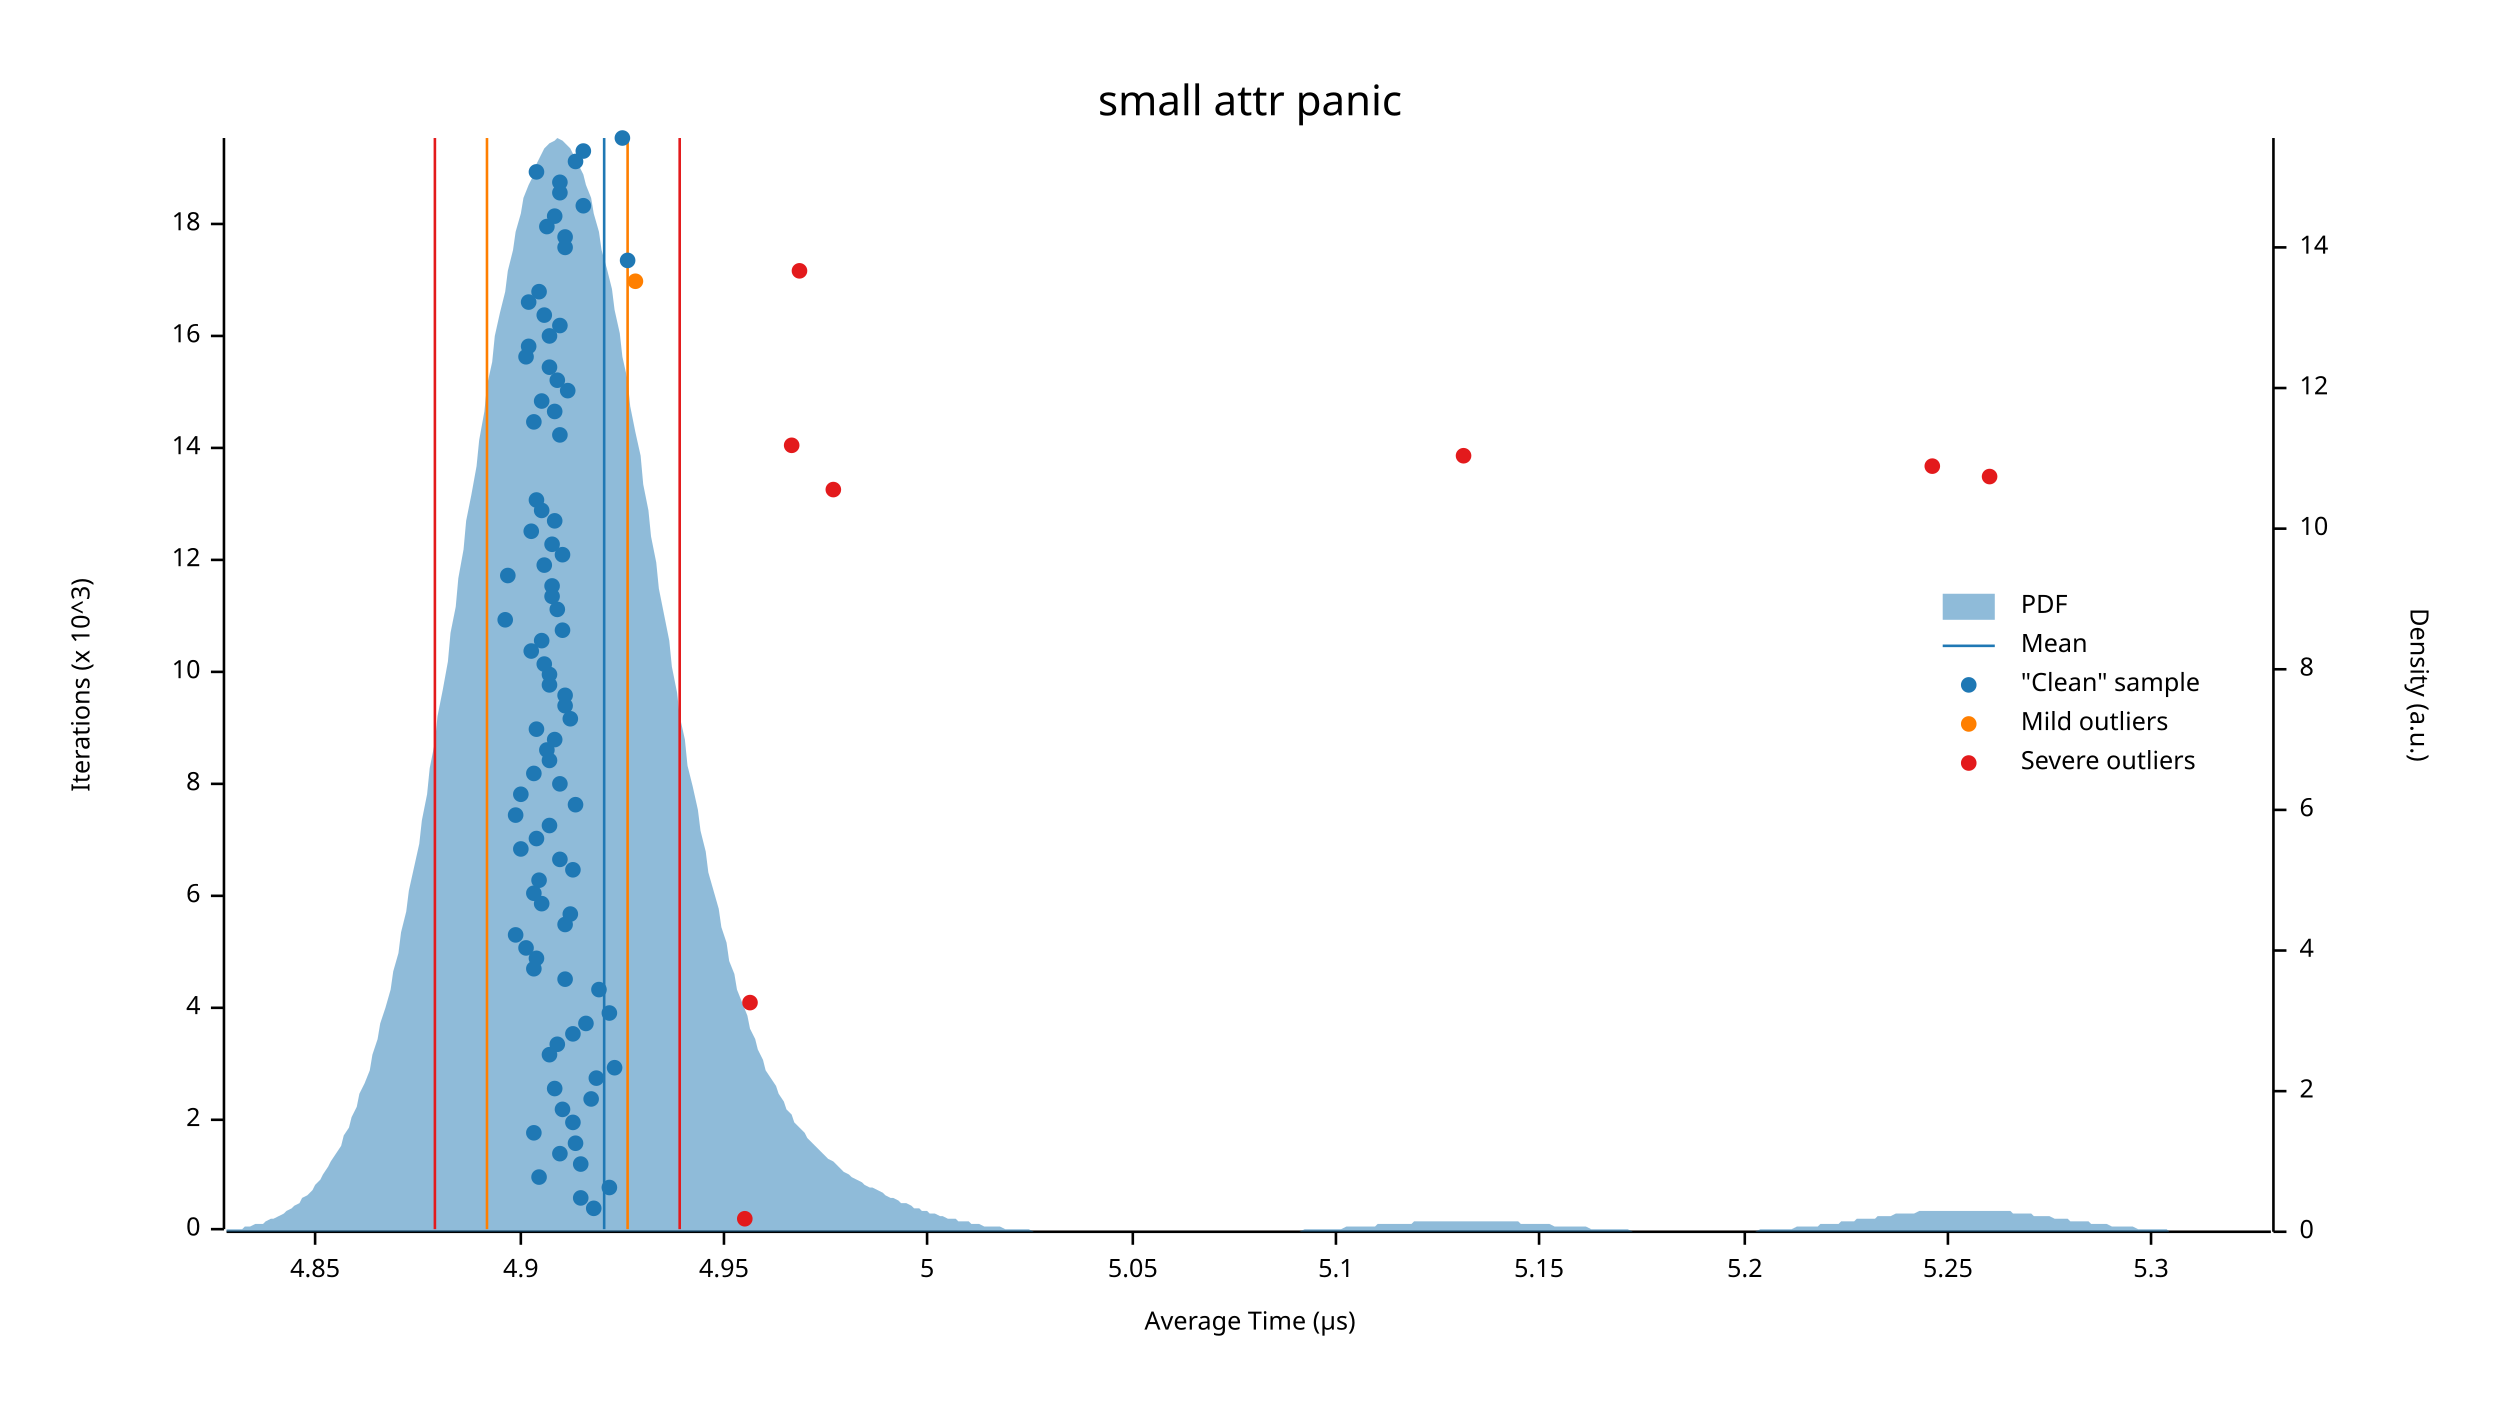
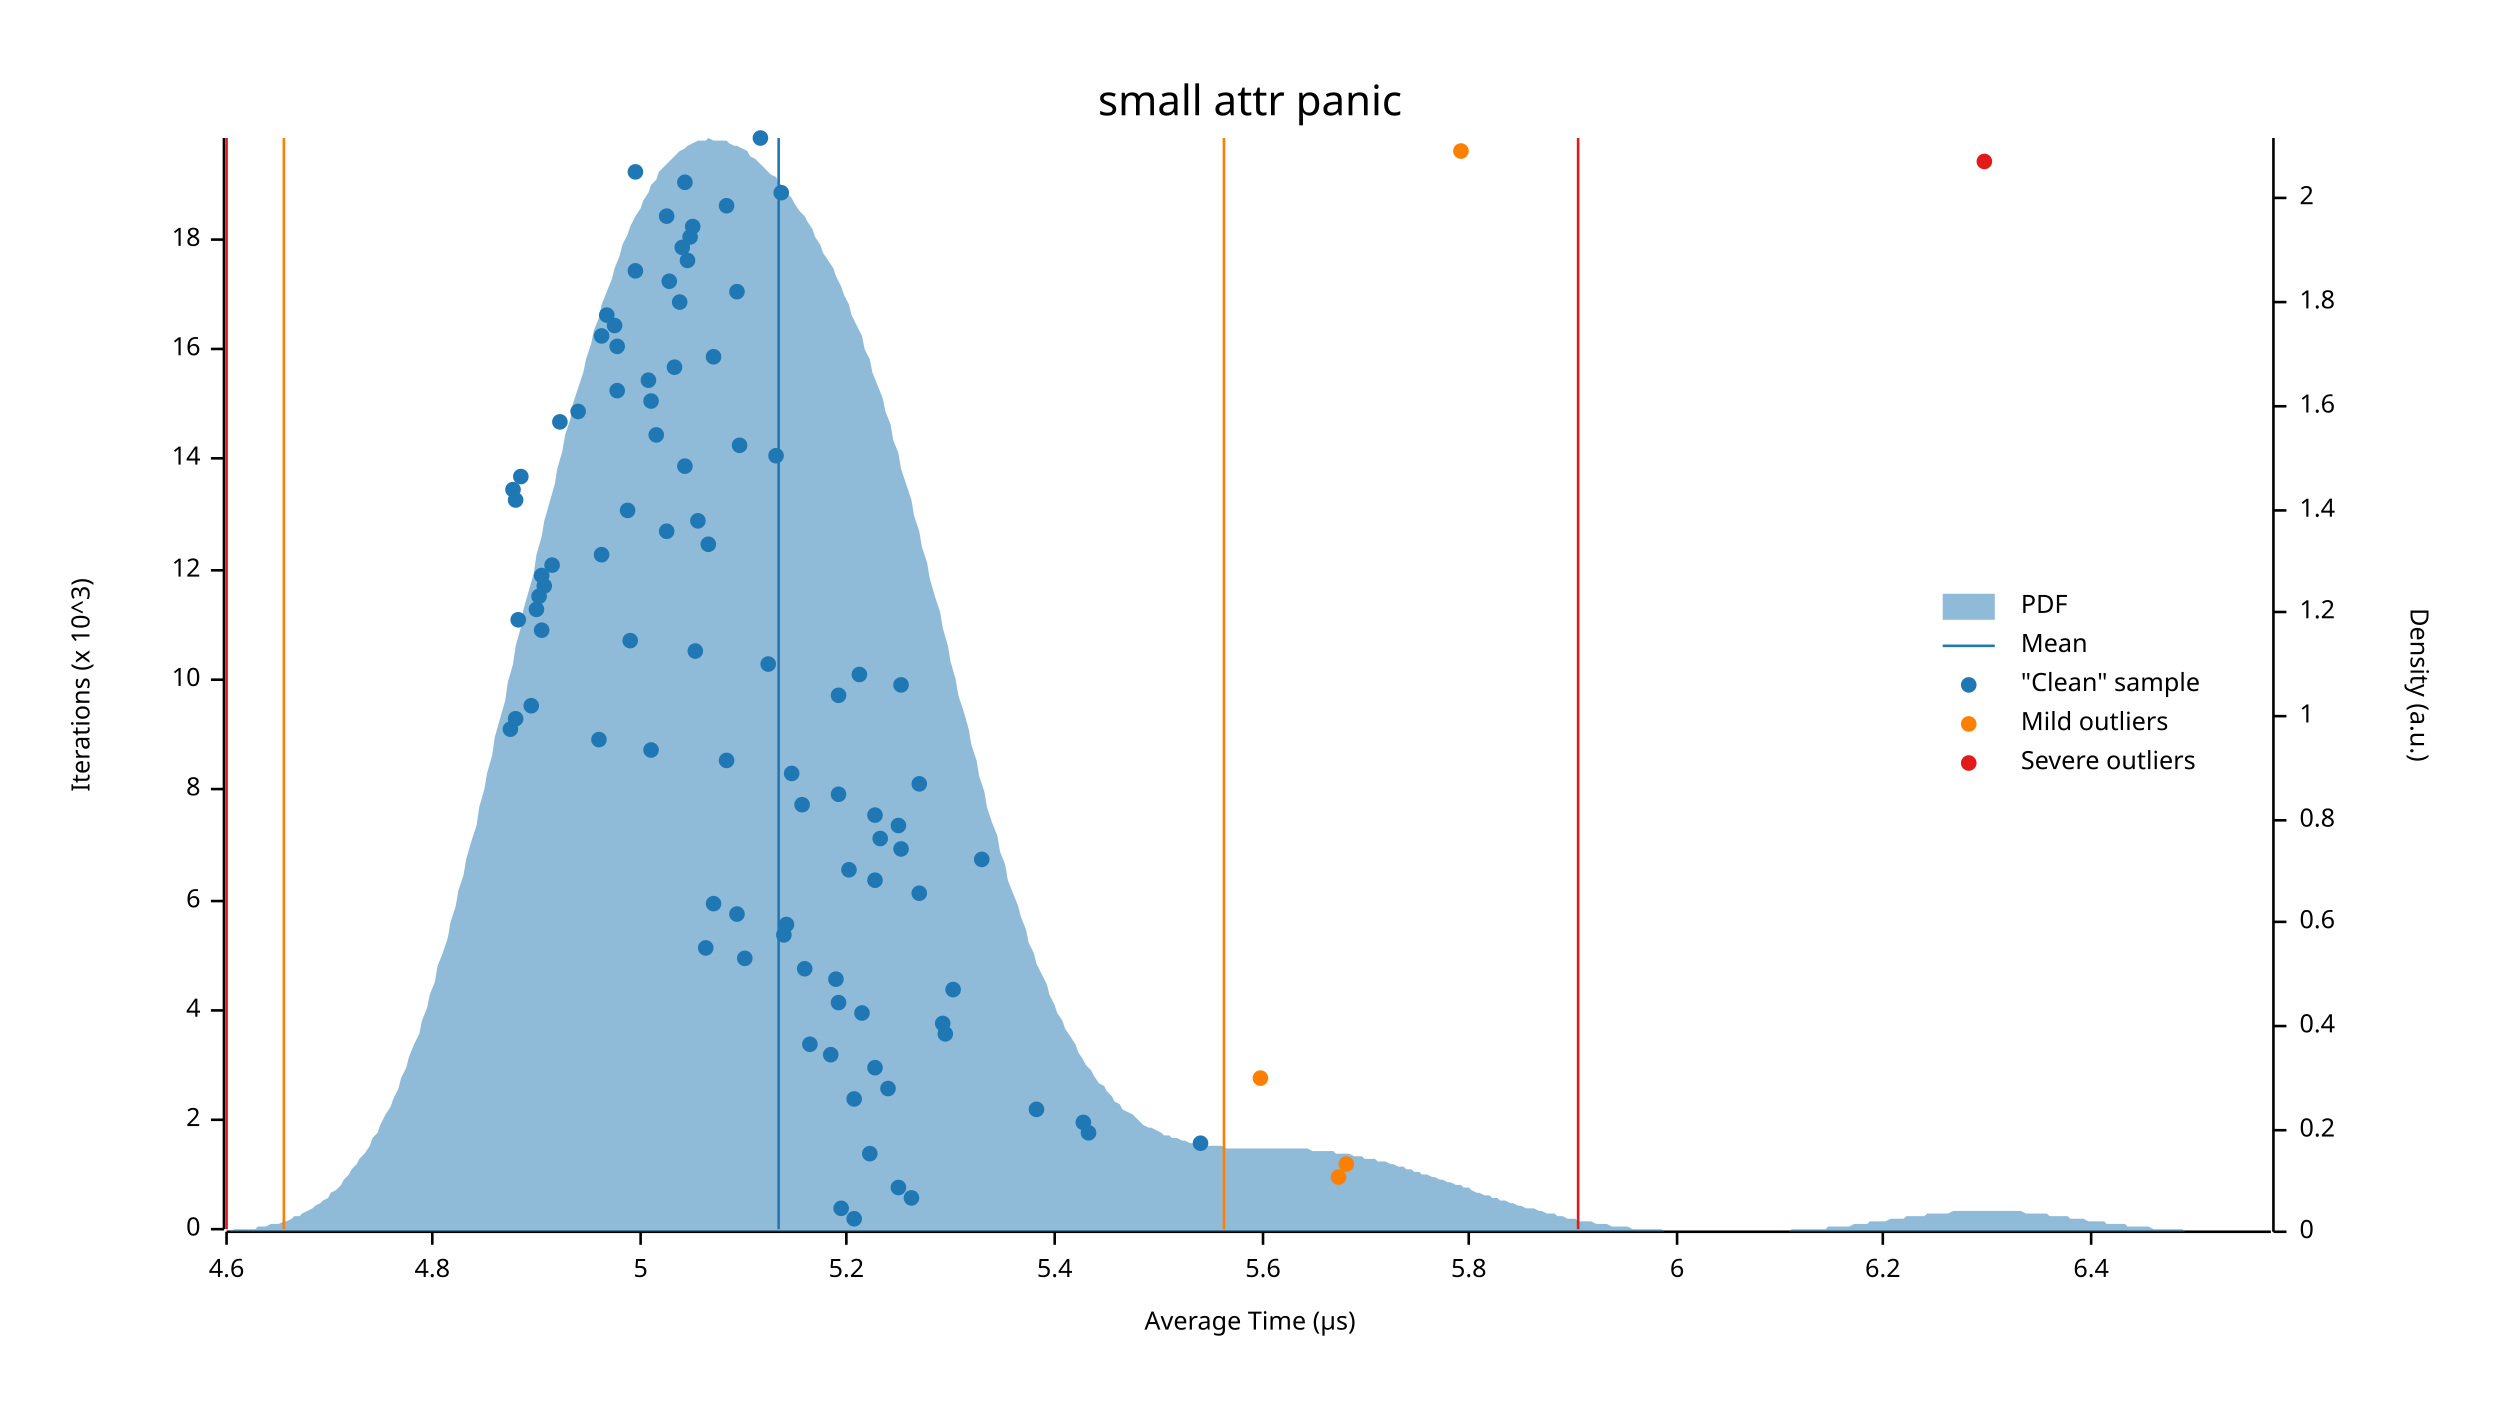
<svg xmlns="http://www.w3.org/2000/svg" width="960" height="540" viewBox="0 0 960 540">
  <text x="480" y="32" dy="0.76em" text-anchor="middle" font-family="sans-serif" font-size="16.129" opacity="1" fill="#000000">
small attr panic
</text>
  <text x="27" y="263" dy="0.76em" text-anchor="middle" font-family="sans-serif" font-size="9.677" opacity="1" fill="#000000" transform="rotate(270, 27, 263)">
Iterations (x 10^3)
</text>
  <text x="480" y="513" dy="-0.5ex" text-anchor="middle" font-family="sans-serif" font-size="9.677" opacity="1" fill="#000000">
Average Time (µs)
</text>
  <polyline fill="none" opacity="1" stroke="#000000" stroke-width="1" points="86,53 86,472 " />
  <text x="77" y="472" dy="0.5ex" text-anchor="end" font-family="sans-serif" font-size="9.677" opacity="1" fill="#000000">
0
</text>
  <polyline fill="none" opacity="1" stroke="#000000" stroke-width="1" points="81,472 86,472 " />
  <text x="77" y="430" dy="0.5ex" text-anchor="end" font-family="sans-serif" font-size="9.677" opacity="1" fill="#000000">
2
</text>
  <polyline fill="none" opacity="1" stroke="#000000" stroke-width="1" points="81,430 86,430 " />
-   <text x="77" y="387" dy="0.5ex" text-anchor="end" font-family="sans-serif" font-size="9.677" opacity="1" fill="#000000">
+   <text x="77" y="388" dy="0.5ex" text-anchor="end" font-family="sans-serif" font-size="9.677" opacity="1" fill="#000000">
4
</text>
-   <polyline fill="none" opacity="1" stroke="#000000" stroke-width="1" points="81,387 86,387 " />
-   <text x="77" y="344" dy="0.5ex" text-anchor="end" font-family="sans-serif" font-size="9.677" opacity="1" fill="#000000">
+   <polyline fill="none" opacity="1" stroke="#000000" stroke-width="1" points="81,388 86,388 " />
+   <text x="77" y="346" dy="0.5ex" text-anchor="end" font-family="sans-serif" font-size="9.677" opacity="1" fill="#000000">
6
</text>
-   <polyline fill="none" opacity="1" stroke="#000000" stroke-width="1" points="81,344 86,344 " />
-   <text x="77" y="301" dy="0.5ex" text-anchor="end" font-family="sans-serif" font-size="9.677" opacity="1" fill="#000000">
+   <polyline fill="none" opacity="1" stroke="#000000" stroke-width="1" points="81,346 86,346 " />
+   <text x="77" y="303" dy="0.5ex" text-anchor="end" font-family="sans-serif" font-size="9.677" opacity="1" fill="#000000">
8
</text>
-   <polyline fill="none" opacity="1" stroke="#000000" stroke-width="1" points="81,301 86,301 " />
-   <text x="77" y="258" dy="0.5ex" text-anchor="end" font-family="sans-serif" font-size="9.677" opacity="1" fill="#000000">
+   <polyline fill="none" opacity="1" stroke="#000000" stroke-width="1" points="81,303 86,303 " />
+   <text x="77" y="261" dy="0.5ex" text-anchor="end" font-family="sans-serif" font-size="9.677" opacity="1" fill="#000000">
10
</text>
-   <polyline fill="none" opacity="1" stroke="#000000" stroke-width="1" points="81,258 86,258 " />
-   <text x="77" y="215" dy="0.5ex" text-anchor="end" font-family="sans-serif" font-size="9.677" opacity="1" fill="#000000">
+   <polyline fill="none" opacity="1" stroke="#000000" stroke-width="1" points="81,261 86,261 " />
+   <text x="77" y="219" dy="0.5ex" text-anchor="end" font-family="sans-serif" font-size="9.677" opacity="1" fill="#000000">
12
</text>
-   <polyline fill="none" opacity="1" stroke="#000000" stroke-width="1" points="81,215 86,215 " />
-   <text x="77" y="172" dy="0.5ex" text-anchor="end" font-family="sans-serif" font-size="9.677" opacity="1" fill="#000000">
+   <polyline fill="none" opacity="1" stroke="#000000" stroke-width="1" points="81,219 86,219 " />
+   <text x="77" y="176" dy="0.5ex" text-anchor="end" font-family="sans-serif" font-size="9.677" opacity="1" fill="#000000">
14
</text>
-   <polyline fill="none" opacity="1" stroke="#000000" stroke-width="1" points="81,172 86,172 " />
-   <text x="77" y="129" dy="0.5ex" text-anchor="end" font-family="sans-serif" font-size="9.677" opacity="1" fill="#000000">
+   <polyline fill="none" opacity="1" stroke="#000000" stroke-width="1" points="81,176 86,176 " />
+   <text x="77" y="134" dy="0.5ex" text-anchor="end" font-family="sans-serif" font-size="9.677" opacity="1" fill="#000000">
16
</text>
-   <polyline fill="none" opacity="1" stroke="#000000" stroke-width="1" points="81,129 86,129 " />
-   <text x="77" y="86" dy="0.5ex" text-anchor="end" font-family="sans-serif" font-size="9.677" opacity="1" fill="#000000">
+   <polyline fill="none" opacity="1" stroke="#000000" stroke-width="1" points="81,134 86,134 " />
+   <text x="77" y="92" dy="0.5ex" text-anchor="end" font-family="sans-serif" font-size="9.677" opacity="1" fill="#000000">
18
</text>
-   <polyline fill="none" opacity="1" stroke="#000000" stroke-width="1" points="81,86 86,86 " />
+   <polyline fill="none" opacity="1" stroke="#000000" stroke-width="1" points="81,92 86,92 " />
  <polyline fill="none" opacity="1" stroke="#000000" stroke-width="1" points="87,473 872,473 " />
-   <text x="121" y="483" dy="0.76em" text-anchor="middle" font-family="sans-serif" font-size="9.677" opacity="1" fill="#000000">
- 4.85
- </text>
-   <polyline fill="none" opacity="1" stroke="#000000" stroke-width="1" points="121,473 121,478 " />
-   <text x="200" y="483" dy="0.76em" text-anchor="middle" font-family="sans-serif" font-size="9.677" opacity="1" fill="#000000">
- 4.9
- </text>
-   <polyline fill="none" opacity="1" stroke="#000000" stroke-width="1" points="200,473 200,478 " />
-   <text x="278" y="483" dy="0.76em" text-anchor="middle" font-family="sans-serif" font-size="9.677" opacity="1" fill="#000000">
- 4.95
- </text>
-   <polyline fill="none" opacity="1" stroke="#000000" stroke-width="1" points="278,473 278,478 " />
-   <text x="356" y="483" dy="0.76em" text-anchor="middle" font-family="sans-serif" font-size="9.677" opacity="1" fill="#000000">
+   <text x="87" y="483" dy="0.76em" text-anchor="middle" font-family="sans-serif" font-size="9.677" opacity="1" fill="#000000">
+ 4.6
+ </text>
+   <polyline fill="none" opacity="1" stroke="#000000" stroke-width="1" points="87,473 87,478 " />
+   <text x="166" y="483" dy="0.76em" text-anchor="middle" font-family="sans-serif" font-size="9.677" opacity="1" fill="#000000">
+ 4.8
+ </text>
+   <polyline fill="none" opacity="1" stroke="#000000" stroke-width="1" points="166,473 166,478 " />
+   <text x="246" y="483" dy="0.76em" text-anchor="middle" font-family="sans-serif" font-size="9.677" opacity="1" fill="#000000">
5
</text>
-   <polyline fill="none" opacity="1" stroke="#000000" stroke-width="1" points="356,473 356,478 " />
-   <text x="435" y="483" dy="0.76em" text-anchor="middle" font-family="sans-serif" font-size="9.677" opacity="1" fill="#000000">
- 5.05
- </text>
-   <polyline fill="none" opacity="1" stroke="#000000" stroke-width="1" points="435,473 435,478 " />
-   <text x="513" y="483" dy="0.76em" text-anchor="middle" font-family="sans-serif" font-size="9.677" opacity="1" fill="#000000">
- 5.1
- </text>
-   <polyline fill="none" opacity="1" stroke="#000000" stroke-width="1" points="513,473 513,478 " />
-   <text x="591" y="483" dy="0.76em" text-anchor="middle" font-family="sans-serif" font-size="9.677" opacity="1" fill="#000000">
- 5.15
- </text>
-   <polyline fill="none" opacity="1" stroke="#000000" stroke-width="1" points="591,473 591,478 " />
-   <text x="670" y="483" dy="0.76em" text-anchor="middle" font-family="sans-serif" font-size="9.677" opacity="1" fill="#000000">
+   <polyline fill="none" opacity="1" stroke="#000000" stroke-width="1" points="246,473 246,478 " />
+   <text x="325" y="483" dy="0.76em" text-anchor="middle" font-family="sans-serif" font-size="9.677" opacity="1" fill="#000000">
5.2
</text>
-   <polyline fill="none" opacity="1" stroke="#000000" stroke-width="1" points="670,473 670,478 " />
-   <text x="748" y="483" dy="0.76em" text-anchor="middle" font-family="sans-serif" font-size="9.677" opacity="1" fill="#000000">
- 5.25
- </text>
-   <polyline fill="none" opacity="1" stroke="#000000" stroke-width="1" points="748,473 748,478 " />
-   <text x="826" y="483" dy="0.76em" text-anchor="middle" font-family="sans-serif" font-size="9.677" opacity="1" fill="#000000">
- 5.3
- </text>
-   <polyline fill="none" opacity="1" stroke="#000000" stroke-width="1" points="826,473 826,478 " />
+   <polyline fill="none" opacity="1" stroke="#000000" stroke-width="1" points="325,473 325,478 " />
+   <text x="405" y="483" dy="0.76em" text-anchor="middle" font-family="sans-serif" font-size="9.677" opacity="1" fill="#000000">
+ 5.4
+ </text>
+   <polyline fill="none" opacity="1" stroke="#000000" stroke-width="1" points="405,473 405,478 " />
+   <text x="485" y="483" dy="0.76em" text-anchor="middle" font-family="sans-serif" font-size="9.677" opacity="1" fill="#000000">
+ 5.6
+ </text>
+   <polyline fill="none" opacity="1" stroke="#000000" stroke-width="1" points="485,473 485,478 " />
+   <text x="564" y="483" dy="0.76em" text-anchor="middle" font-family="sans-serif" font-size="9.677" opacity="1" fill="#000000">
+ 5.8
+ </text>
+   <polyline fill="none" opacity="1" stroke="#000000" stroke-width="1" points="564,473 564,478 " />
+   <text x="644" y="483" dy="0.76em" text-anchor="middle" font-family="sans-serif" font-size="9.677" opacity="1" fill="#000000">
+ 6
+ </text>
+   <polyline fill="none" opacity="1" stroke="#000000" stroke-width="1" points="644,473 644,478 " />
+   <text x="723" y="483" dy="0.76em" text-anchor="middle" font-family="sans-serif" font-size="9.677" opacity="1" fill="#000000">
+ 6.2
+ </text>
+   <polyline fill="none" opacity="1" stroke="#000000" stroke-width="1" points="723,473 723,478 " />
+   <text x="803" y="483" dy="0.76em" text-anchor="middle" font-family="sans-serif" font-size="9.677" opacity="1" fill="#000000">
+ 6.4
+ </text>
+   <polyline fill="none" opacity="1" stroke="#000000" stroke-width="1" points="803,473 803,478 " />
  <text x="933" y="263" dy="0.76em" text-anchor="middle" font-family="sans-serif" font-size="9.677" opacity="1" fill="#000000" transform="rotate(90, 933, 263)">
Density (a.u.)
</text>
  <polyline fill="none" opacity="1" stroke="#000000" stroke-width="1" points="873,53 873,473 " />
  <text x="883" y="473" dy="0.5ex" text-anchor="start" font-family="sans-serif" font-size="9.677" opacity="1" fill="#000000">
0
</text>
  <polyline fill="none" opacity="1" stroke="#000000" stroke-width="1" points="873,473 878,473 " />
-   <text x="883" y="419" dy="0.5ex" text-anchor="start" font-family="sans-serif" font-size="9.677" opacity="1" fill="#000000">
+   <text x="883" y="434" dy="0.5ex" text-anchor="start" font-family="sans-serif" font-size="9.677" opacity="1" fill="#000000">
+ 0.2
+ </text>
+   <polyline fill="none" opacity="1" stroke="#000000" stroke-width="1" points="873,434 878,434 " />
+   <text x="883" y="394" dy="0.5ex" text-anchor="start" font-family="sans-serif" font-size="9.677" opacity="1" fill="#000000">
+ 0.4
+ </text>
+   <polyline fill="none" opacity="1" stroke="#000000" stroke-width="1" points="873,394 878,394 " />
+   <text x="883" y="354" dy="0.5ex" text-anchor="start" font-family="sans-serif" font-size="9.677" opacity="1" fill="#000000">
+ 0.6
+ </text>
+   <polyline fill="none" opacity="1" stroke="#000000" stroke-width="1" points="873,354 878,354 " />
+   <text x="883" y="315" dy="0.5ex" text-anchor="start" font-family="sans-serif" font-size="9.677" opacity="1" fill="#000000">
+ 0.8
+ </text>
+   <polyline fill="none" opacity="1" stroke="#000000" stroke-width="1" points="873,315 878,315 " />
+   <text x="883" y="275" dy="0.5ex" text-anchor="start" font-family="sans-serif" font-size="9.677" opacity="1" fill="#000000">
+ 1
+ </text>
+   <polyline fill="none" opacity="1" stroke="#000000" stroke-width="1" points="873,275 878,275 " />
+   <text x="883" y="235" dy="0.5ex" text-anchor="start" font-family="sans-serif" font-size="9.677" opacity="1" fill="#000000">
+ 1.2
+ </text>
+   <polyline fill="none" opacity="1" stroke="#000000" stroke-width="1" points="873,235 878,235 " />
+   <text x="883" y="196" dy="0.5ex" text-anchor="start" font-family="sans-serif" font-size="9.677" opacity="1" fill="#000000">
+ 1.4
+ </text>
+   <polyline fill="none" opacity="1" stroke="#000000" stroke-width="1" points="873,196 878,196 " />
+   <text x="883" y="156" dy="0.5ex" text-anchor="start" font-family="sans-serif" font-size="9.677" opacity="1" fill="#000000">
+ 1.6
+ </text>
+   <polyline fill="none" opacity="1" stroke="#000000" stroke-width="1" points="873,156 878,156 " />
+   <text x="883" y="116" dy="0.5ex" text-anchor="start" font-family="sans-serif" font-size="9.677" opacity="1" fill="#000000">
+ 1.8
+ </text>
+   <polyline fill="none" opacity="1" stroke="#000000" stroke-width="1" points="873,116 878,116 " />
+   <text x="883" y="76" dy="0.5ex" text-anchor="start" font-family="sans-serif" font-size="9.677" opacity="1" fill="#000000">
2
</text>
-   <polyline fill="none" opacity="1" stroke="#000000" stroke-width="1" points="873,419 878,419 " />
-   <text x="883" y="365" dy="0.5ex" text-anchor="start" font-family="sans-serif" font-size="9.677" opacity="1" fill="#000000">
- 4
- </text>
-   <polyline fill="none" opacity="1" stroke="#000000" stroke-width="1" points="873,365 878,365 " />
-   <text x="883" y="311" dy="0.5ex" text-anchor="start" font-family="sans-serif" font-size="9.677" opacity="1" fill="#000000">
- 6
- </text>
-   <polyline fill="none" opacity="1" stroke="#000000" stroke-width="1" points="873,311 878,311 " />
-   <text x="883" y="257" dy="0.5ex" text-anchor="start" font-family="sans-serif" font-size="9.677" opacity="1" fill="#000000">
- 8
- </text>
-   <polyline fill="none" opacity="1" stroke="#000000" stroke-width="1" points="873,257 878,257 " />
-   <text x="883" y="203" dy="0.5ex" text-anchor="start" font-family="sans-serif" font-size="9.677" opacity="1" fill="#000000">
- 10
- </text>
-   <polyline fill="none" opacity="1" stroke="#000000" stroke-width="1" points="873,203 878,203 " />
-   <text x="883" y="149" dy="0.5ex" text-anchor="start" font-family="sans-serif" font-size="9.677" opacity="1" fill="#000000">
- 12
- </text>
-   <polyline fill="none" opacity="1" stroke="#000000" stroke-width="1" points="873,149 878,149 " />
-   <text x="883" y="95" dy="0.5ex" text-anchor="start" font-family="sans-serif" font-size="9.677" opacity="1" fill="#000000">
- 14
- </text>
-   <polyline fill="none" opacity="1" stroke="#000000" stroke-width="1" points="873,95 878,95 " />
-   <polygon opacity="0.5" fill="#1F78B4" points="87,472 88,472 90,472 91,472 93,472 94,471 96,471 98,470 99,470 101,470 102,469 104,468 105,468 107,467 109,466 110,465 112,464 113,463 115,462 116,460 118,459 120,457 121,455 123,453 124,451 126,448 127,446 129,443 131,440 132,436 134,433 135,429 137,425 138,420 140,416 142,411 143,405 145,399 146,393 148,387 150,380 151,373 153,366 154,358 156,350 157,342 159,333 161,324 162,315 164,305 165,295 167,285 168,275 170,265 172,254 173,243 175,233 176,222 178,211 179,200 181,190 183,179 184,169 186,158 187,148 189,139 190,129 192,120 194,112 195,104 197,96 198,89 200,82 201,76 203,71 205,67 206,63 208,59 209,57 211,55 213,54 214,53 216,54 217,55 219,57 220,59 222,63 224,67 225,71 227,76 228,82 230,89 231,96 233,103 235,111 236,119 238,128 239,137 241,146 242,156 244,166 246,175 247,186 249,196 250,206 252,216 253,226 255,236 257,246 258,256 260,266 261,275 263,284 264,294 266,302 268,311 269,319 271,327 272,335 274,342 276,349 277,356 279,362 280,369 282,374 283,380 285,385 287,390 288,395 290,399 291,403 293,407 294,411 296,414 298,417 299,420 301,423 302,426 304,428 305,431 307,433 309,435 310,437 312,439 313,440 315,442 316,443 318,445 320,446 321,447 323,449 324,450 326,451 327,452 329,453 331,454 332,455 334,456 335,456 337,457 339,458 340,459 342,460 343,460 345,461 346,462 348,462 350,463 351,464 353,464 354,465 356,465 357,466 359,466 361,467 362,467 364,468 365,468 367,468 368,469 370,469 372,469 373,470 375,470 376,470 378,471 379,471 381,471 383,471 384,471 386,472 387,472 389,472 391,472 392,472 394,472 395,472 397,473 398,473 400,473 402,473 403,473 405,473 406,473 408,473 409,473 411,473 413,473 414,473 416,473 417,473 419,473 420,473 422,473 424,473 425,473 427,473 428,473 430,473 431,473 433,473 435,473 436,473 438,473 439,473 441,473 442,473 444,473 446,473 447,473 449,473 450,473 452,473 454,473 455,473 457,473 458,473 460,473 461,473 463,473 465,473 466,473 468,473 469,473 471,473 472,473 474,473 476,473 477,473 479,473 480,473 482,473 483,473 485,473 487,473 488,473 490,473 491,473 493,473 494,473 496,473 498,473 499,473 501,472 502,472 504,472 505,472 507,472 509,472 510,472 512,472 513,472 515,472 517,471 518,471 520,471 521,471 523,471 524,471 526,471 528,471 529,470 531,470 532,470 534,470 535,470 537,470 539,470 540,470 542,470 543,469 545,469 546,469 548,469 550,469 551,469 553,469 554,469 556,469 557,469 559,469 561,469 562,469 564,469 565,469 567,469 568,469 570,469 572,469 573,469 575,469 576,469 578,469 580,469 581,469 583,469 584,470 586,470 587,470 589,470 591,470 592,470 594,470 595,470 597,471 598,471 600,471 602,471 603,471 605,471 606,471 608,471 609,471 611,472 613,472 614,472 616,472 617,472 619,472 620,472 622,472 624,472 625,472 627,473 628,473 630,473 632,473 633,473 635,473 636,473 638,473 639,473 641,473 643,473 644,473 646,473 647,473 649,473 650,473 652,473 654,473 655,473 657,473 658,473 660,473 661,473 663,473 665,473 666,473 668,473 669,473 671,473 672,473 674,473 676,472 677,472 679,472 680,472 682,472 683,472 685,472 687,472 688,472 690,471 691,471 693,471 695,471 696,471 698,471 699,470 701,470 702,470 704,470 706,470 707,469 709,469 710,469 712,469 713,468 715,468 717,468 718,468 720,468 721,467 723,467 724,467 726,467 728,466 729,466 731,466 732,466 734,466 735,466 737,465 739,465 740,465 742,465 743,465 745,465 746,465 748,465 750,465 751,465 753,465 754,465 756,465 758,465 759,465 761,465 762,465 764,465 765,465 767,465 769,465 770,465 772,465 773,466 775,466 776,466 778,466 780,466 781,467 783,467 784,467 786,467 787,467 789,468 791,468 792,468 794,468 795,469 797,469 798,469 800,469 802,469 803,470 805,470 806,470 808,470 809,470 811,471 813,471 814,471 816,471 817,471 819,471 821,472 822,472 824,472 825,472 827,472 828,472 830,472 832,472 833,473 835,473 836,473 838,473 839,473 841,473 843,473 844,473 846,473 847,473 849,473 850,473 852,473 854,473 855,473 857,473 858,473 860,473 861,473 863,473 865,473 866,473 868,473 869,473 871,473 873,473 873,473 87,473 " />
-   <polyline fill="none" opacity="1" stroke="#1F78B4" stroke-width="1" points="232,472 232,53 " />
-   <polyline fill="none" opacity="1" stroke="#FF7F00" stroke-width="1" points="187,472 187,53 " />
-   <polyline fill="none" opacity="1" stroke="#FF7F00" stroke-width="1" points="241,472 241,53 " />
-   <polyline fill="none" opacity="1" stroke="#E31A1C" stroke-width="1" points="167,472 167,53 " />
-   <polyline fill="none" opacity="1" stroke="#E31A1C" stroke-width="1" points="261,472 261,53 " />
-   <circle cx="228" cy="464" r="3" opacity="1" fill="#1F78B4" stroke="none" stroke-width="1" />
-   <circle cx="223" cy="460" r="3" opacity="1" fill="#1F78B4" stroke="none" stroke-width="1" />
-   <circle cx="234" cy="456" r="3" opacity="1" fill="#1F78B4" stroke="none" stroke-width="1" />
-   <circle cx="207" cy="452" r="3" opacity="1" fill="#1F78B4" stroke="none" stroke-width="1" />
-   <circle cx="223" cy="447" r="3" opacity="1" fill="#1F78B4" stroke="none" stroke-width="1" />
-   <circle cx="215" cy="443" r="3" opacity="1" fill="#1F78B4" stroke="none" stroke-width="1" />
-   <circle cx="221" cy="439" r="3" opacity="1" fill="#1F78B4" stroke="none" stroke-width="1" />
-   <circle cx="205" cy="435" r="3" opacity="1" fill="#1F78B4" stroke="none" stroke-width="1" />
-   <circle cx="220" cy="431" r="3" opacity="1" fill="#1F78B4" stroke="none" stroke-width="1" />
-   <circle cx="216" cy="426" r="3" opacity="1" fill="#1F78B4" stroke="none" stroke-width="1" />
-   <circle cx="227" cy="422" r="3" opacity="1" fill="#1F78B4" stroke="none" stroke-width="1" />
-   <circle cx="213" cy="418" r="3" opacity="1" fill="#1F78B4" stroke="none" stroke-width="1" />
-   <circle cx="229" cy="414" r="3" opacity="1" fill="#1F78B4" stroke="none" stroke-width="1" />
-   <circle cx="236" cy="410" r="3" opacity="1" fill="#1F78B4" stroke="none" stroke-width="1" />
-   <circle cx="211" cy="405" r="3" opacity="1" fill="#1F78B4" stroke="none" stroke-width="1" />
-   <circle cx="214" cy="401" r="3" opacity="1" fill="#1F78B4" stroke="none" stroke-width="1" />
-   <circle cx="220" cy="397" r="3" opacity="1" fill="#1F78B4" stroke="none" stroke-width="1" />
-   <circle cx="225" cy="393" r="3" opacity="1" fill="#1F78B4" stroke="none" stroke-width="1" />
-   <circle cx="234" cy="389" r="3" opacity="1" fill="#1F78B4" stroke="none" stroke-width="1" />
-   <circle cx="230" cy="380" r="3" opacity="1" fill="#1F78B4" stroke="none" stroke-width="1" />
-   <circle cx="217" cy="376" r="3" opacity="1" fill="#1F78B4" stroke="none" stroke-width="1" />
-   <circle cx="205" cy="372" r="3" opacity="1" fill="#1F78B4" stroke="none" stroke-width="1" />
-   <circle cx="206" cy="368" r="3" opacity="1" fill="#1F78B4" stroke="none" stroke-width="1" />
-   <circle cx="202" cy="364" r="3" opacity="1" fill="#1F78B4" stroke="none" stroke-width="1" />
-   <circle cx="198" cy="359" r="3" opacity="1" fill="#1F78B4" stroke="none" stroke-width="1" />
-   <circle cx="217" cy="355" r="3" opacity="1" fill="#1F78B4" stroke="none" stroke-width="1" />
-   <circle cx="219" cy="351" r="3" opacity="1" fill="#1F78B4" stroke="none" stroke-width="1" />
-   <circle cx="208" cy="347" r="3" opacity="1" fill="#1F78B4" stroke="none" stroke-width="1" />
-   <circle cx="205" cy="343" r="3" opacity="1" fill="#1F78B4" stroke="none" stroke-width="1" />
-   <circle cx="207" cy="338" r="3" opacity="1" fill="#1F78B4" stroke="none" stroke-width="1" />
-   <circle cx="220" cy="334" r="3" opacity="1" fill="#1F78B4" stroke="none" stroke-width="1" />
-   <circle cx="215" cy="330" r="3" opacity="1" fill="#1F78B4" stroke="none" stroke-width="1" />
-   <circle cx="200" cy="326" r="3" opacity="1" fill="#1F78B4" stroke="none" stroke-width="1" />
-   <circle cx="206" cy="322" r="3" opacity="1" fill="#1F78B4" stroke="none" stroke-width="1" />
-   <circle cx="211" cy="317" r="3" opacity="1" fill="#1F78B4" stroke="none" stroke-width="1" />
-   <circle cx="198" cy="313" r="3" opacity="1" fill="#1F78B4" stroke="none" stroke-width="1" />
-   <circle cx="221" cy="309" r="3" opacity="1" fill="#1F78B4" stroke="none" stroke-width="1" />
-   <circle cx="200" cy="305" r="3" opacity="1" fill="#1F78B4" stroke="none" stroke-width="1" />
-   <circle cx="215" cy="301" r="3" opacity="1" fill="#1F78B4" stroke="none" stroke-width="1" />
-   <circle cx="205" cy="297" r="3" opacity="1" fill="#1F78B4" stroke="none" stroke-width="1" />
-   <circle cx="211" cy="292" r="3" opacity="1" fill="#1F78B4" stroke="none" stroke-width="1" />
-   <circle cx="210" cy="288" r="3" opacity="1" fill="#1F78B4" stroke="none" stroke-width="1" />
-   <circle cx="213" cy="284" r="3" opacity="1" fill="#1F78B4" stroke="none" stroke-width="1" />
-   <circle cx="206" cy="280" r="3" opacity="1" fill="#1F78B4" stroke="none" stroke-width="1" />
-   <circle cx="219" cy="276" r="3" opacity="1" fill="#1F78B4" stroke="none" stroke-width="1" />
-   <circle cx="217" cy="271" r="3" opacity="1" fill="#1F78B4" stroke="none" stroke-width="1" />
-   <circle cx="217" cy="267" r="3" opacity="1" fill="#1F78B4" stroke="none" stroke-width="1" />
-   <circle cx="211" cy="263" r="3" opacity="1" fill="#1F78B4" stroke="none" stroke-width="1" />
-   <circle cx="211" cy="259" r="3" opacity="1" fill="#1F78B4" stroke="none" stroke-width="1" />
-   <circle cx="209" cy="255" r="3" opacity="1" fill="#1F78B4" stroke="none" stroke-width="1" />
-   <circle cx="204" cy="250" r="3" opacity="1" fill="#1F78B4" stroke="none" stroke-width="1" />
-   <circle cx="208" cy="246" r="3" opacity="1" fill="#1F78B4" stroke="none" stroke-width="1" />
-   <circle cx="216" cy="242" r="3" opacity="1" fill="#1F78B4" stroke="none" stroke-width="1" />
-   <circle cx="194" cy="238" r="3" opacity="1" fill="#1F78B4" stroke="none" stroke-width="1" />
-   <circle cx="214" cy="234" r="3" opacity="1" fill="#1F78B4" stroke="none" stroke-width="1" />
-   <circle cx="212" cy="229" r="3" opacity="1" fill="#1F78B4" stroke="none" stroke-width="1" />
-   <circle cx="212" cy="225" r="3" opacity="1" fill="#1F78B4" stroke="none" stroke-width="1" />
-   <circle cx="195" cy="221" r="3" opacity="1" fill="#1F78B4" stroke="none" stroke-width="1" />
-   <circle cx="209" cy="217" r="3" opacity="1" fill="#1F78B4" stroke="none" stroke-width="1" />
-   <circle cx="216" cy="213" r="3" opacity="1" fill="#1F78B4" stroke="none" stroke-width="1" />
-   <circle cx="212" cy="209" r="3" opacity="1" fill="#1F78B4" stroke="none" stroke-width="1" />
-   <circle cx="204" cy="204" r="3" opacity="1" fill="#1F78B4" stroke="none" stroke-width="1" />
-   <circle cx="213" cy="200" r="3" opacity="1" fill="#1F78B4" stroke="none" stroke-width="1" />
-   <circle cx="208" cy="196" r="3" opacity="1" fill="#1F78B4" stroke="none" stroke-width="1" />
-   <circle cx="206" cy="192" r="3" opacity="1" fill="#1F78B4" stroke="none" stroke-width="1" />
-   <circle cx="215" cy="167" r="3" opacity="1" fill="#1F78B4" stroke="none" stroke-width="1" />
-   <circle cx="205" cy="162" r="3" opacity="1" fill="#1F78B4" stroke="none" stroke-width="1" />
-   <circle cx="213" cy="158" r="3" opacity="1" fill="#1F78B4" stroke="none" stroke-width="1" />
-   <circle cx="208" cy="154" r="3" opacity="1" fill="#1F78B4" stroke="none" stroke-width="1" />
-   <circle cx="218" cy="150" r="3" opacity="1" fill="#1F78B4" stroke="none" stroke-width="1" />
-   <circle cx="214" cy="146" r="3" opacity="1" fill="#1F78B4" stroke="none" stroke-width="1" />
-   <circle cx="211" cy="141" r="3" opacity="1" fill="#1F78B4" stroke="none" stroke-width="1" />
-   <circle cx="202" cy="137" r="3" opacity="1" fill="#1F78B4" stroke="none" stroke-width="1" />
-   <circle cx="203" cy="133" r="3" opacity="1" fill="#1F78B4" stroke="none" stroke-width="1" />
-   <circle cx="211" cy="129" r="3" opacity="1" fill="#1F78B4" stroke="none" stroke-width="1" />
-   <circle cx="215" cy="125" r="3" opacity="1" fill="#1F78B4" stroke="none" stroke-width="1" />
-   <circle cx="209" cy="121" r="3" opacity="1" fill="#1F78B4" stroke="none" stroke-width="1" />
-   <circle cx="203" cy="116" r="3" opacity="1" fill="#1F78B4" stroke="none" stroke-width="1" />
-   <circle cx="207" cy="112" r="3" opacity="1" fill="#1F78B4" stroke="none" stroke-width="1" />
-   <circle cx="241" cy="100" r="3" opacity="1" fill="#1F78B4" stroke="none" stroke-width="1" />
-   <circle cx="217" cy="95" r="3" opacity="1" fill="#1F78B4" stroke="none" stroke-width="1" />
-   <circle cx="217" cy="91" r="3" opacity="1" fill="#1F78B4" stroke="none" stroke-width="1" />
-   <circle cx="210" cy="87" r="3" opacity="1" fill="#1F78B4" stroke="none" stroke-width="1" />
-   <circle cx="213" cy="83" r="3" opacity="1" fill="#1F78B4" stroke="none" stroke-width="1" />
-   <circle cx="224" cy="79" r="3" opacity="1" fill="#1F78B4" stroke="none" stroke-width="1" />
-   <circle cx="215" cy="74" r="3" opacity="1" fill="#1F78B4" stroke="none" stroke-width="1" />
-   <circle cx="215" cy="70" r="3" opacity="1" fill="#1F78B4" stroke="none" stroke-width="1" />
-   <circle cx="206" cy="66" r="3" opacity="1" fill="#1F78B4" stroke="none" stroke-width="1" />
-   <circle cx="221" cy="62" r="3" opacity="1" fill="#1F78B4" stroke="none" stroke-width="1" />
-   <circle cx="224" cy="58" r="3" opacity="1" fill="#1F78B4" stroke="none" stroke-width="1" />
-   <circle cx="239" cy="53" r="3" opacity="1" fill="#1F78B4" stroke="none" stroke-width="1" />
-   <circle cx="244" cy="108" r="3" opacity="1" fill="#FF7F00" stroke="none" stroke-width="1" />
-   <circle cx="286" cy="468" r="3" opacity="1" fill="#E31A1C" stroke="none" stroke-width="1" />
-   <circle cx="288" cy="385" r="3" opacity="1" fill="#E31A1C" stroke="none" stroke-width="1" />
-   <circle cx="320" cy="188" r="3" opacity="1" fill="#E31A1C" stroke="none" stroke-width="1" />
-   <circle cx="764" cy="183" r="3" opacity="1" fill="#E31A1C" stroke="none" stroke-width="1" />
-   <circle cx="742" cy="179" r="3" opacity="1" fill="#E31A1C" stroke="none" stroke-width="1" />
-   <circle cx="562" cy="175" r="3" opacity="1" fill="#E31A1C" stroke="none" stroke-width="1" />
-   <circle cx="304" cy="171" r="3" opacity="1" fill="#E31A1C" stroke="none" stroke-width="1" />
-   <circle cx="307" cy="104" r="3" opacity="1" fill="#E31A1C" stroke="none" stroke-width="1" />
+   <polyline fill="none" opacity="1" stroke="#000000" stroke-width="1" points="873,76 878,76 " />
+   <polygon opacity="0.5" fill="#1F78B4" points="87,473 88,473 90,472 91,472 93,472 94,472 96,472 98,472 99,471 101,471 102,471 104,470 105,470 107,470 109,469 110,469 112,468 113,467 115,467 116,466 118,465 120,464 121,463 123,462 124,461 126,460 127,458 129,457 131,455 132,453 134,451 135,449 137,447 138,445 140,443 142,440 143,437 145,435 146,432 148,428 150,425 151,422 153,418 154,414 156,410 157,406 159,401 161,397 162,392 164,387 165,382 167,377 168,371 170,366 172,360 173,354 175,348 176,342 178,336 179,330 181,323 183,317 184,310 186,303 187,297 189,290 190,283 192,276 194,269 195,262 197,255 198,248 200,241 201,234 203,227 205,220 206,213 208,206 209,200 211,193 213,186 214,180 216,173 217,167 219,161 220,155 222,149 224,143 225,138 227,132 228,127 230,122 231,117 233,112 235,107 236,103 238,98 239,94 241,90 242,87 244,83 246,80 247,77 249,74 250,71 252,69 253,66 255,64 257,62 258,61 260,59 261,58 263,57 264,56 266,55 268,54 269,54 271,54 272,53 274,54 276,54 277,54 279,54 280,55 282,56 283,56 285,57 287,58 288,60 290,61 291,62 293,64 294,65 296,67 298,68 299,70 301,72 302,74 304,76 305,78 307,81 309,83 310,85 312,88 313,91 315,94 316,97 318,100 320,103 321,106 323,110 324,113 326,117 327,121 329,125 331,129 332,134 334,138 335,143 337,148 339,153 340,158 342,163 343,169 345,174 346,180 348,186 350,192 351,198 353,204 354,210 356,216 357,222 359,229 361,235 362,241 364,248 365,254 367,261 368,267 370,273 372,280 373,286 375,292 376,298 378,304 379,310 381,316 383,321 384,327 386,332 387,338 389,343 391,348 392,352 394,357 395,362 397,366 398,370 400,374 402,378 403,382 405,386 406,389 408,392 409,395 411,398 413,401 414,404 416,407 417,409 419,411 420,413 422,416 424,417 425,419 427,421 428,423 430,424 431,426 433,427 435,428 436,429 438,431 439,432 441,433 442,433 444,434 446,435 447,436 449,436 450,437 452,437 454,438 455,438 457,439 458,439 460,439 461,440 463,440 465,440 466,440 468,440 469,440 471,441 472,441 474,441 476,441 477,441 479,441 480,441 482,441 483,441 485,441 487,441 488,441 490,441 491,441 493,441 494,441 496,441 498,441 499,441 501,441 502,441 504,442 505,442 507,442 509,442 510,442 512,442 513,443 515,443 517,443 518,443 520,444 521,444 523,444 524,445 526,445 528,445 529,446 531,446 532,446 534,447 535,447 537,448 539,448 540,449 542,449 543,450 545,450 546,451 548,451 550,452 551,452 553,453 554,453 556,454 557,454 559,455 561,455 562,456 564,456 565,457 567,458 568,458 570,459 572,459 573,460 575,460 576,461 578,461 580,462 581,462 583,463 584,463 586,464 587,464 589,464 591,465 592,465 594,466 595,466 597,466 598,467 600,467 602,468 603,468 605,468 606,469 608,469 609,469 611,469 613,470 614,470 616,470 617,470 619,471 620,471 622,471 624,471 625,471 627,472 628,472 630,472 632,472 633,472 635,472 636,472 638,472 639,473 641,473 643,473 644,473 646,473 647,473 649,473 650,473 652,473 654,473 655,473 657,473 658,473 660,473 661,473 663,473 665,473 666,473 668,473 669,473 671,473 672,473 674,473 676,473 677,473 679,473 680,473 682,473 683,473 685,473 687,473 688,472 690,472 691,472 693,472 695,472 696,472 698,472 699,472 701,472 702,471 704,471 706,471 707,471 709,471 710,471 712,470 713,470 715,470 717,470 718,469 720,469 721,469 723,469 724,469 726,468 728,468 729,468 731,468 732,467 734,467 735,467 737,467 739,467 740,466 742,466 743,466 745,466 746,466 748,466 750,465 751,465 753,465 754,465 756,465 758,465 759,465 761,465 762,465 764,465 765,465 767,465 769,465 770,465 772,465 773,465 775,465 776,465 778,466 780,466 781,466 783,466 784,466 786,466 787,467 789,467 791,467 792,467 794,467 795,468 797,468 798,468 800,468 802,469 803,469 805,469 806,469 808,469 809,470 811,470 813,470 814,470 816,470 817,471 819,471 821,471 822,471 824,471 825,471 827,472 828,472 830,472 832,472 833,472 835,472 836,472 838,472 839,473 841,473 843,473 844,473 846,473 847,473 849,473 850,473 852,473 854,473 855,473 857,473 858,473 860,473 861,473 863,473 865,473 866,473 868,473 869,473 871,473 873,473 873,473 87,473 " />
+   <polyline fill="none" opacity="1" stroke="#1F78B4" stroke-width="1" points="299,472 299,53 " />
+   <polyline fill="none" opacity="1" stroke="#FF7F00" stroke-width="1" points="109,472 109,53 " />
+   <polyline fill="none" opacity="1" stroke="#FF7F00" stroke-width="1" points="470,472 470,53 " />
+   <polyline fill="none" opacity="1" stroke="#E31A1C" stroke-width="1" points="87,472 87,53 " />
+   <polyline fill="none" opacity="1" stroke="#E31A1C" stroke-width="1" points="606,472 606,53 " />
+   <circle cx="328" cy="468" r="3" opacity="1" fill="#1F78B4" stroke="none" stroke-width="1" />
+   <circle cx="323" cy="464" r="3" opacity="1" fill="#1F78B4" stroke="none" stroke-width="1" />
+   <circle cx="350" cy="460" r="3" opacity="1" fill="#1F78B4" stroke="none" stroke-width="1" />
+   <circle cx="345" cy="456" r="3" opacity="1" fill="#1F78B4" stroke="none" stroke-width="1" />
+   <circle cx="334" cy="443" r="3" opacity="1" fill="#1F78B4" stroke="none" stroke-width="1" />
+   <circle cx="461" cy="439" r="3" opacity="1" fill="#1F78B4" stroke="none" stroke-width="1" />
+   <circle cx="418" cy="435" r="3" opacity="1" fill="#1F78B4" stroke="none" stroke-width="1" />
+   <circle cx="416" cy="431" r="3" opacity="1" fill="#1F78B4" stroke="none" stroke-width="1" />
+   <circle cx="398" cy="426" r="3" opacity="1" fill="#1F78B4" stroke="none" stroke-width="1" />
+   <circle cx="328" cy="422" r="3" opacity="1" fill="#1F78B4" stroke="none" stroke-width="1" />
+   <circle cx="341" cy="418" r="3" opacity="1" fill="#1F78B4" stroke="none" stroke-width="1" />
+   <circle cx="336" cy="410" r="3" opacity="1" fill="#1F78B4" stroke="none" stroke-width="1" />
+   <circle cx="319" cy="405" r="3" opacity="1" fill="#1F78B4" stroke="none" stroke-width="1" />
+   <circle cx="311" cy="401" r="3" opacity="1" fill="#1F78B4" stroke="none" stroke-width="1" />
+   <circle cx="363" cy="397" r="3" opacity="1" fill="#1F78B4" stroke="none" stroke-width="1" />
+   <circle cx="362" cy="393" r="3" opacity="1" fill="#1F78B4" stroke="none" stroke-width="1" />
+   <circle cx="331" cy="389" r="3" opacity="1" fill="#1F78B4" stroke="none" stroke-width="1" />
+   <circle cx="322" cy="385" r="3" opacity="1" fill="#1F78B4" stroke="none" stroke-width="1" />
+   <circle cx="366" cy="380" r="3" opacity="1" fill="#1F78B4" stroke="none" stroke-width="1" />
+   <circle cx="321" cy="376" r="3" opacity="1" fill="#1F78B4" stroke="none" stroke-width="1" />
+   <circle cx="309" cy="372" r="3" opacity="1" fill="#1F78B4" stroke="none" stroke-width="1" />
+   <circle cx="286" cy="368" r="3" opacity="1" fill="#1F78B4" stroke="none" stroke-width="1" />
+   <circle cx="271" cy="364" r="3" opacity="1" fill="#1F78B4" stroke="none" stroke-width="1" />
+   <circle cx="301" cy="359" r="3" opacity="1" fill="#1F78B4" stroke="none" stroke-width="1" />
+   <circle cx="302" cy="355" r="3" opacity="1" fill="#1F78B4" stroke="none" stroke-width="1" />
+   <circle cx="283" cy="351" r="3" opacity="1" fill="#1F78B4" stroke="none" stroke-width="1" />
+   <circle cx="274" cy="347" r="3" opacity="1" fill="#1F78B4" stroke="none" stroke-width="1" />
+   <circle cx="353" cy="343" r="3" opacity="1" fill="#1F78B4" stroke="none" stroke-width="1" />
+   <circle cx="336" cy="338" r="3" opacity="1" fill="#1F78B4" stroke="none" stroke-width="1" />
+   <circle cx="326" cy="334" r="3" opacity="1" fill="#1F78B4" stroke="none" stroke-width="1" />
+   <circle cx="377" cy="330" r="3" opacity="1" fill="#1F78B4" stroke="none" stroke-width="1" />
+   <circle cx="346" cy="326" r="3" opacity="1" fill="#1F78B4" stroke="none" stroke-width="1" />
+   <circle cx="338" cy="322" r="3" opacity="1" fill="#1F78B4" stroke="none" stroke-width="1" />
+   <circle cx="345" cy="317" r="3" opacity="1" fill="#1F78B4" stroke="none" stroke-width="1" />
+   <circle cx="336" cy="313" r="3" opacity="1" fill="#1F78B4" stroke="none" stroke-width="1" />
+   <circle cx="308" cy="309" r="3" opacity="1" fill="#1F78B4" stroke="none" stroke-width="1" />
+   <circle cx="322" cy="305" r="3" opacity="1" fill="#1F78B4" stroke="none" stroke-width="1" />
+   <circle cx="353" cy="301" r="3" opacity="1" fill="#1F78B4" stroke="none" stroke-width="1" />
+   <circle cx="304" cy="297" r="3" opacity="1" fill="#1F78B4" stroke="none" stroke-width="1" />
+   <circle cx="279" cy="292" r="3" opacity="1" fill="#1F78B4" stroke="none" stroke-width="1" />
+   <circle cx="250" cy="288" r="3" opacity="1" fill="#1F78B4" stroke="none" stroke-width="1" />
+   <circle cx="230" cy="284" r="3" opacity="1" fill="#1F78B4" stroke="none" stroke-width="1" />
+   <circle cx="196" cy="280" r="3" opacity="1" fill="#1F78B4" stroke="none" stroke-width="1" />
+   <circle cx="198" cy="276" r="3" opacity="1" fill="#1F78B4" stroke="none" stroke-width="1" />
+   <circle cx="204" cy="271" r="3" opacity="1" fill="#1F78B4" stroke="none" stroke-width="1" />
+   <circle cx="322" cy="267" r="3" opacity="1" fill="#1F78B4" stroke="none" stroke-width="1" />
+   <circle cx="346" cy="263" r="3" opacity="1" fill="#1F78B4" stroke="none" stroke-width="1" />
+   <circle cx="330" cy="259" r="3" opacity="1" fill="#1F78B4" stroke="none" stroke-width="1" />
+   <circle cx="295" cy="255" r="3" opacity="1" fill="#1F78B4" stroke="none" stroke-width="1" />
+   <circle cx="267" cy="250" r="3" opacity="1" fill="#1F78B4" stroke="none" stroke-width="1" />
+   <circle cx="242" cy="246" r="3" opacity="1" fill="#1F78B4" stroke="none" stroke-width="1" />
+   <circle cx="208" cy="242" r="3" opacity="1" fill="#1F78B4" stroke="none" stroke-width="1" />
+   <circle cx="199" cy="238" r="3" opacity="1" fill="#1F78B4" stroke="none" stroke-width="1" />
+   <circle cx="206" cy="234" r="3" opacity="1" fill="#1F78B4" stroke="none" stroke-width="1" />
+   <circle cx="207" cy="229" r="3" opacity="1" fill="#1F78B4" stroke="none" stroke-width="1" />
+   <circle cx="209" cy="225" r="3" opacity="1" fill="#1F78B4" stroke="none" stroke-width="1" />
+   <circle cx="208" cy="221" r="3" opacity="1" fill="#1F78B4" stroke="none" stroke-width="1" />
+   <circle cx="212" cy="217" r="3" opacity="1" fill="#1F78B4" stroke="none" stroke-width="1" />
+   <circle cx="231" cy="213" r="3" opacity="1" fill="#1F78B4" stroke="none" stroke-width="1" />
+   <circle cx="272" cy="209" r="3" opacity="1" fill="#1F78B4" stroke="none" stroke-width="1" />
+   <circle cx="256" cy="204" r="3" opacity="1" fill="#1F78B4" stroke="none" stroke-width="1" />
+   <circle cx="268" cy="200" r="3" opacity="1" fill="#1F78B4" stroke="none" stroke-width="1" />
+   <circle cx="241" cy="196" r="3" opacity="1" fill="#1F78B4" stroke="none" stroke-width="1" />
+   <circle cx="198" cy="192" r="3" opacity="1" fill="#1F78B4" stroke="none" stroke-width="1" />
+   <circle cx="197" cy="188" r="3" opacity="1" fill="#1F78B4" stroke="none" stroke-width="1" />
+   <circle cx="200" cy="183" r="3" opacity="1" fill="#1F78B4" stroke="none" stroke-width="1" />
+   <circle cx="263" cy="179" r="3" opacity="1" fill="#1F78B4" stroke="none" stroke-width="1" />
+   <circle cx="298" cy="175" r="3" opacity="1" fill="#1F78B4" stroke="none" stroke-width="1" />
+   <circle cx="284" cy="171" r="3" opacity="1" fill="#1F78B4" stroke="none" stroke-width="1" />
+   <circle cx="252" cy="167" r="3" opacity="1" fill="#1F78B4" stroke="none" stroke-width="1" />
+   <circle cx="215" cy="162" r="3" opacity="1" fill="#1F78B4" stroke="none" stroke-width="1" />
+   <circle cx="222" cy="158" r="3" opacity="1" fill="#1F78B4" stroke="none" stroke-width="1" />
+   <circle cx="250" cy="154" r="3" opacity="1" fill="#1F78B4" stroke="none" stroke-width="1" />
+   <circle cx="237" cy="150" r="3" opacity="1" fill="#1F78B4" stroke="none" stroke-width="1" />
+   <circle cx="249" cy="146" r="3" opacity="1" fill="#1F78B4" stroke="none" stroke-width="1" />
+   <circle cx="259" cy="141" r="3" opacity="1" fill="#1F78B4" stroke="none" stroke-width="1" />
+   <circle cx="274" cy="137" r="3" opacity="1" fill="#1F78B4" stroke="none" stroke-width="1" />
+   <circle cx="237" cy="133" r="3" opacity="1" fill="#1F78B4" stroke="none" stroke-width="1" />
+   <circle cx="231" cy="129" r="3" opacity="1" fill="#1F78B4" stroke="none" stroke-width="1" />
+   <circle cx="236" cy="125" r="3" opacity="1" fill="#1F78B4" stroke="none" stroke-width="1" />
+   <circle cx="233" cy="121" r="3" opacity="1" fill="#1F78B4" stroke="none" stroke-width="1" />
+   <circle cx="261" cy="116" r="3" opacity="1" fill="#1F78B4" stroke="none" stroke-width="1" />
+   <circle cx="283" cy="112" r="3" opacity="1" fill="#1F78B4" stroke="none" stroke-width="1" />
+   <circle cx="257" cy="108" r="3" opacity="1" fill="#1F78B4" stroke="none" stroke-width="1" />
+   <circle cx="244" cy="104" r="3" opacity="1" fill="#1F78B4" stroke="none" stroke-width="1" />
+   <circle cx="264" cy="100" r="3" opacity="1" fill="#1F78B4" stroke="none" stroke-width="1" />
+   <circle cx="262" cy="95" r="3" opacity="1" fill="#1F78B4" stroke="none" stroke-width="1" />
+   <circle cx="265" cy="91" r="3" opacity="1" fill="#1F78B4" stroke="none" stroke-width="1" />
+   <circle cx="266" cy="87" r="3" opacity="1" fill="#1F78B4" stroke="none" stroke-width="1" />
+   <circle cx="256" cy="83" r="3" opacity="1" fill="#1F78B4" stroke="none" stroke-width="1" />
+   <circle cx="279" cy="79" r="3" opacity="1" fill="#1F78B4" stroke="none" stroke-width="1" />
+   <circle cx="300" cy="74" r="3" opacity="1" fill="#1F78B4" stroke="none" stroke-width="1" />
+   <circle cx="263" cy="70" r="3" opacity="1" fill="#1F78B4" stroke="none" stroke-width="1" />
+   <circle cx="244" cy="66" r="3" opacity="1" fill="#1F78B4" stroke="none" stroke-width="1" />
+   <circle cx="292" cy="53" r="3" opacity="1" fill="#1F78B4" stroke="none" stroke-width="1" />
+   <circle cx="514" cy="452" r="3" opacity="1" fill="#FF7F00" stroke="none" stroke-width="1" />
+   <circle cx="517" cy="447" r="3" opacity="1" fill="#FF7F00" stroke="none" stroke-width="1" />
+   <circle cx="484" cy="414" r="3" opacity="1" fill="#FF7F00" stroke="none" stroke-width="1" />
+   <circle cx="561" cy="58" r="3" opacity="1" fill="#FF7F00" stroke="none" stroke-width="1" />
+   <circle cx="762" cy="62" r="3" opacity="1" fill="#E31A1C" stroke="none" stroke-width="1" />
  <text x="776" y="228" dy="0.76em" text-anchor="start" font-family="sans-serif" font-size="9.677" opacity="1" fill="#000000">
PDF
</text>
  <text x="776" y="243" dy="0.76em" text-anchor="start" font-family="sans-serif" font-size="9.677" opacity="1" fill="#000000">
Mean
</text>
  <text x="776" y="258" dy="0.76em" text-anchor="start" font-family="sans-serif" font-size="9.677" opacity="1" fill="#000000">
"Clean" sample
</text>
  <text x="776" y="273" dy="0.76em" text-anchor="start" font-family="sans-serif" font-size="9.677" opacity="1" fill="#000000">
Mild outliers
</text>
  <text x="776" y="288" dy="0.76em" text-anchor="start" font-family="sans-serif" font-size="9.677" opacity="1" fill="#000000">
Severe outliers
</text>
  <rect x="746" y="228" width="20" height="10" opacity="0.5" fill="#1F78B4" stroke="none" />
  <polyline fill="none" opacity="1" stroke="#1F78B4" stroke-width="1" points="746,248 766,248 " />
  <circle cx="756" cy="263" r="3" opacity="1" fill="#1F78B4" stroke="none" stroke-width="1" />
  <circle cx="756" cy="278" r="3" opacity="1" fill="#FF7F00" stroke="none" stroke-width="1" />
  <circle cx="756" cy="293" r="3" opacity="1" fill="#E31A1C" stroke="none" stroke-width="1" />
</svg>
